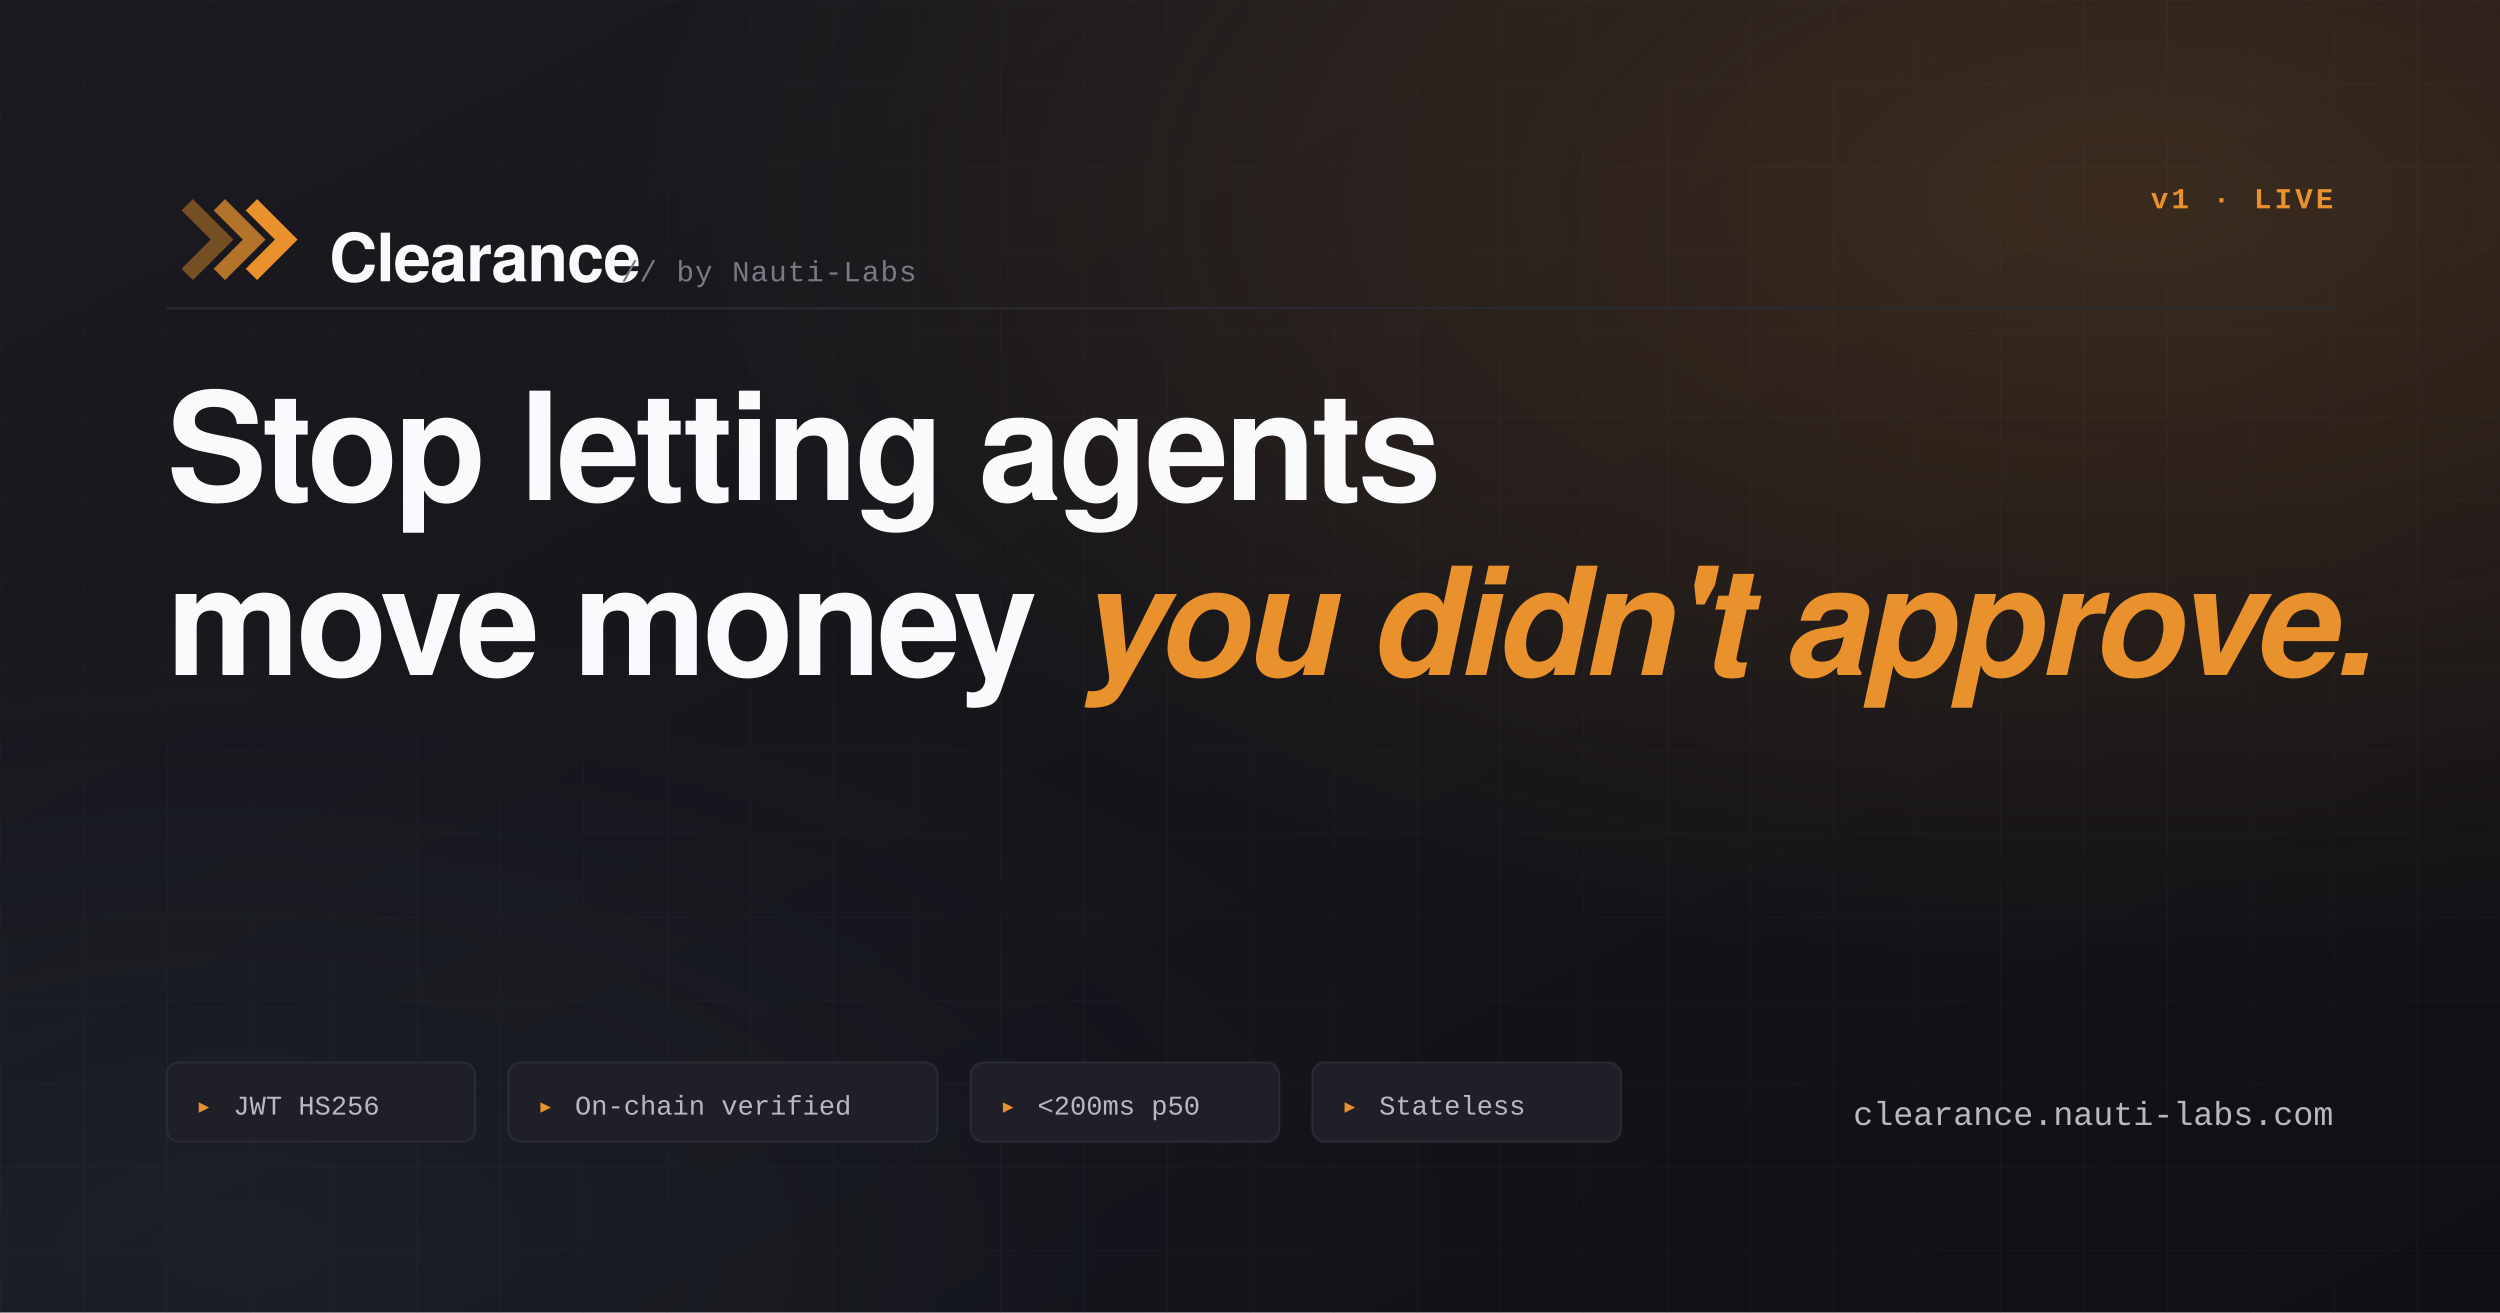
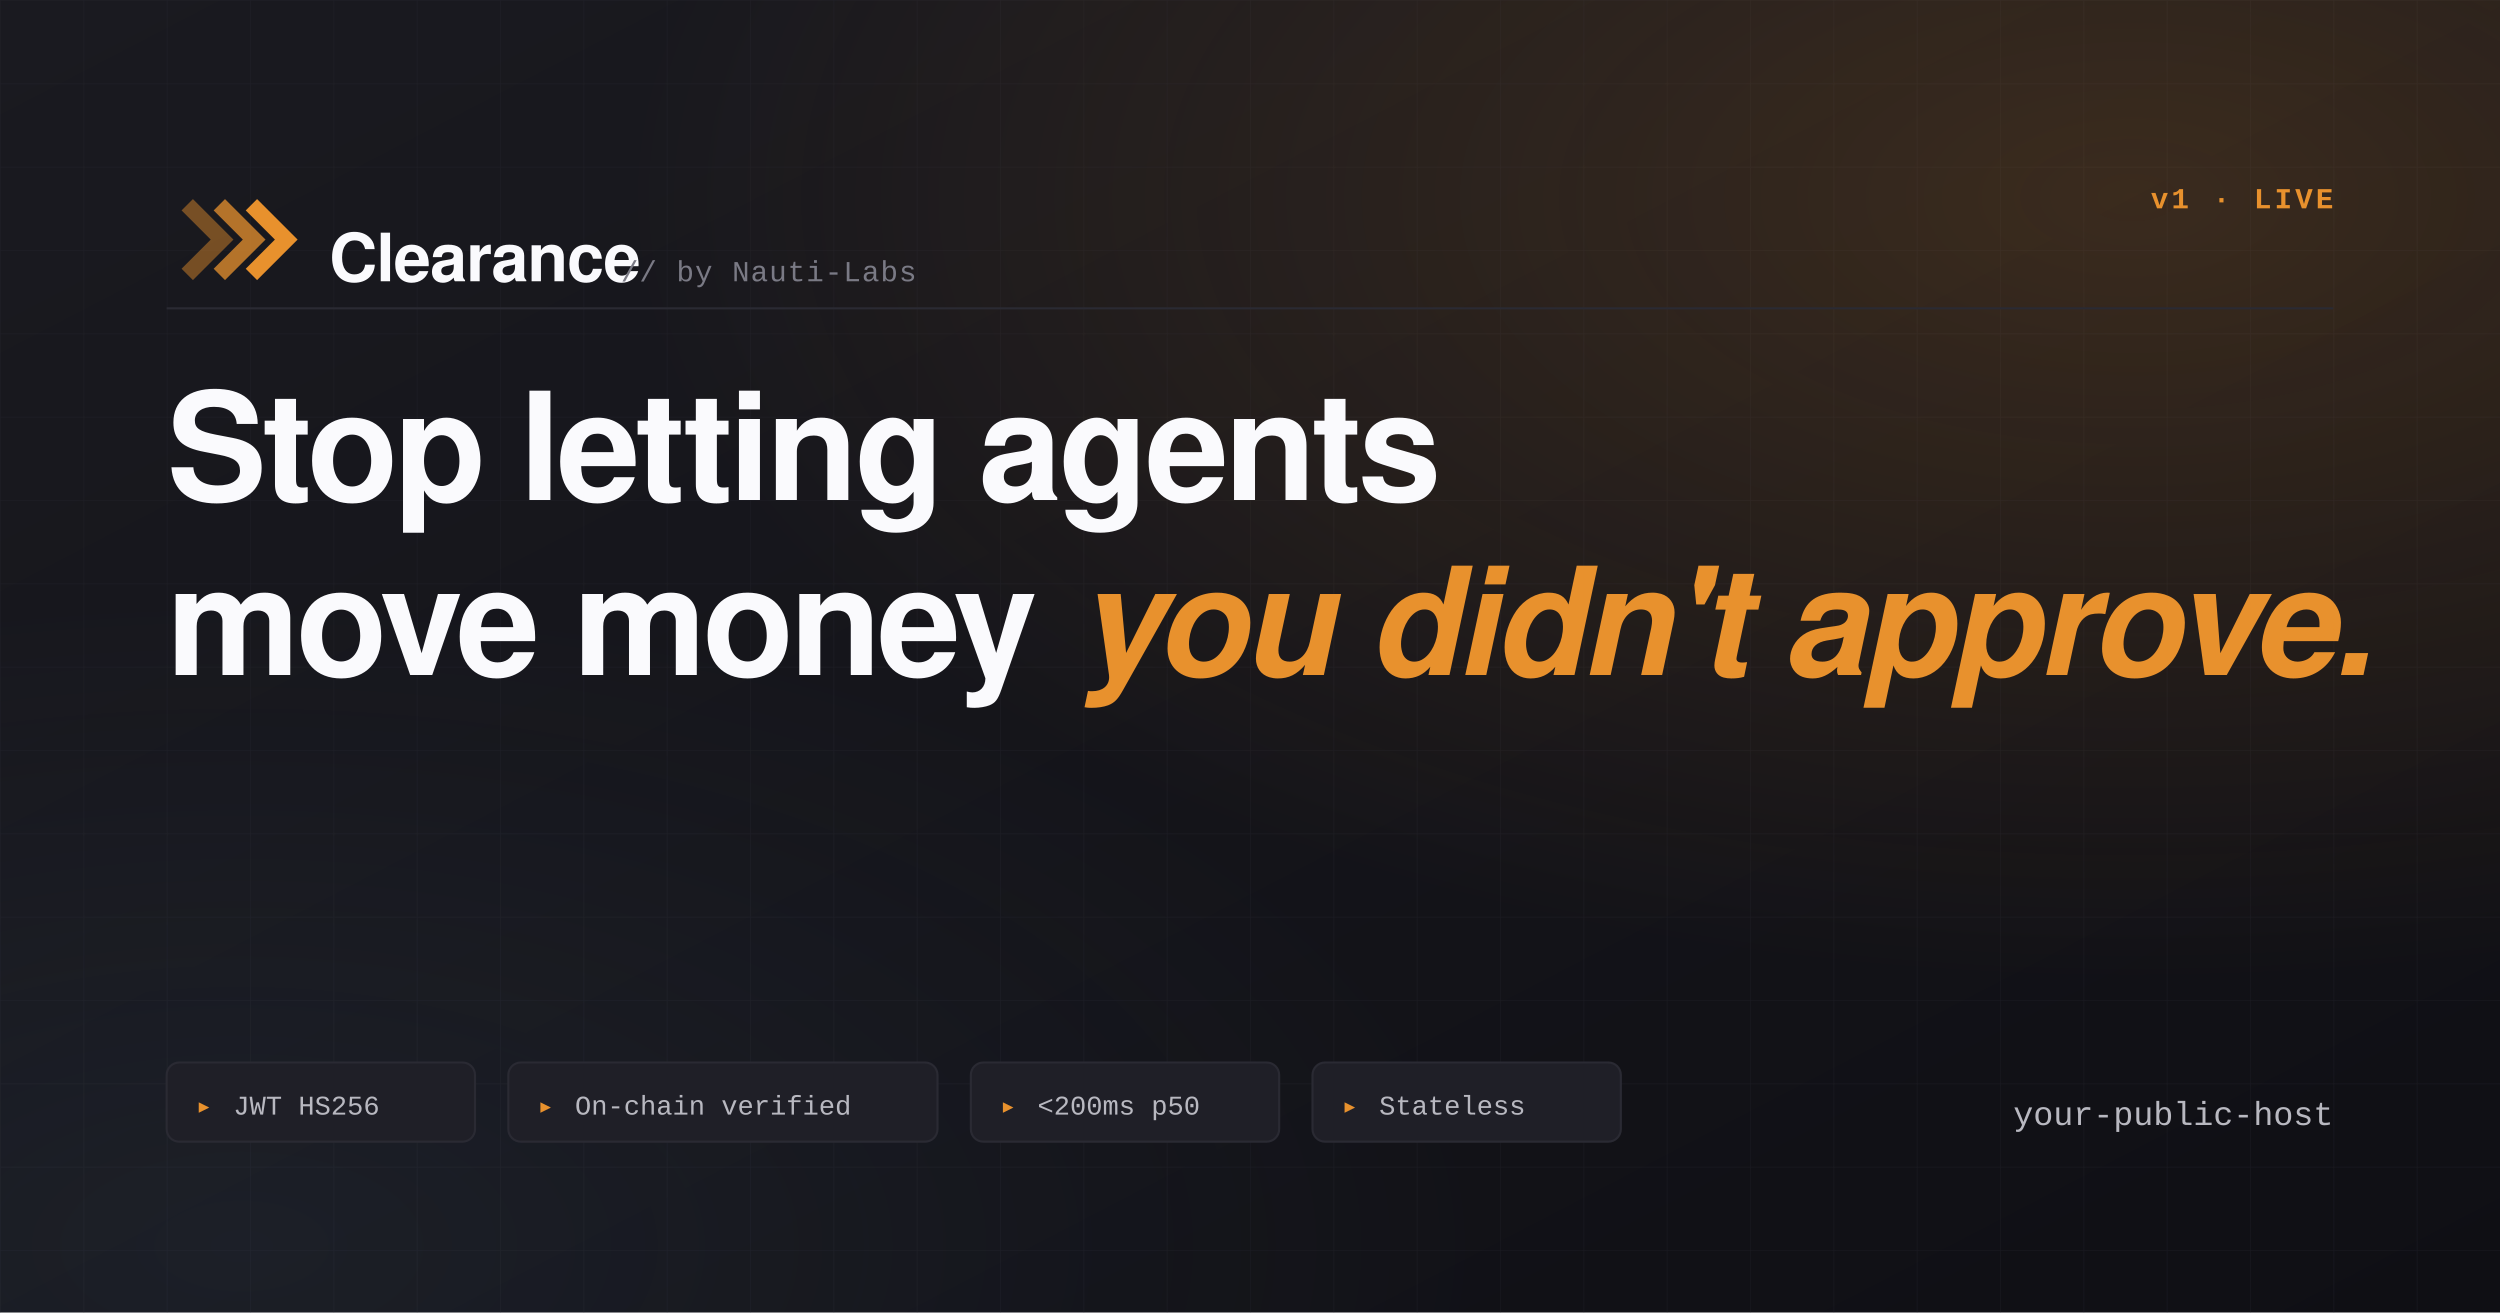
<svg xmlns="http://www.w3.org/2000/svg" viewBox="0 0 1200 630" width="1200" height="630">
  <defs>
    <linearGradient id="bg-grad" x1="0" y1="0" x2="1" y2="1">
      <stop offset="0%" stop-color="#1a1a20" />
      <stop offset="100%" stop-color="#0f0f14" />
    </linearGradient>
    <radialGradient id="amber-glow" cx="0.85" cy="0.15" r="0.6">
      <stop offset="0%" stop-color="#E8912D" stop-opacity="0.18" />
      <stop offset="100%" stop-color="#E8912D" stop-opacity="0" />
    </radialGradient>
    <radialGradient id="steel-glow" cx="0.1" cy="0.95" r="0.5">
      <stop offset="0%" stop-color="#55708d" stop-opacity="0.12" />
      <stop offset="100%" stop-color="#55708d" stop-opacity="0" />
    </radialGradient>
    <pattern id="grid" width="40" height="40" patternUnits="userSpaceOnUse">
      <path d="M 40 0 L 0 0 0 40" fill="none" stroke="#2a2a33" stroke-width="0.5" opacity="0.4" />
    </pattern>
  </defs>
  <rect width="1200" height="630" fill="url(#bg-grad)" />
  <rect width="1200" height="630" fill="url(#grid)" />
  <rect width="1200" height="630" fill="url(#amber-glow)" />
  <rect width="1200" height="630" fill="url(#steel-glow)" />
  <g transform="translate(80, 80)">
    <g transform="scale(0.7)">
      <path d="M 18 30 L 38 50 L 18 70" stroke="#E8912D" stroke-width="11" stroke-linecap="square" stroke-linejoin="miter" opacity="0.45" fill="none" />
      <path d="M 40 30 L 60 50 L 40 70" stroke="#E8912D" stroke-width="11" stroke-linecap="square" stroke-linejoin="miter" opacity="0.75" fill="none" />
      <path d="M 62 30 L 82 50 L 62 70" stroke="#E8912D" stroke-width="11" stroke-linecap="square" stroke-linejoin="miter" fill="none" />
    </g>
    <text x="78" y="55" font-family="'Helvetica Neue', Helvetica, Arial, sans-serif" font-size="32" font-weight="700" fill="#fafafd" letter-spacing="-0.5">Clearance</text>
    <text x="218" y="55" font-family="Menlo, 'Courier New', monospace" font-size="14" font-weight="500" fill="#7a7a85" letter-spacing="0.5">// by Nauti-Labs</text>
  </g>
  <g transform="translate(1120, 100)">
    <text text-anchor="end" font-family="Menlo, 'Courier New', monospace" font-size="14" font-weight="600" fill="#E8912D" letter-spacing="1.5">v1 · LIVE</text>
  </g>
  <line x1="80" y1="148" x2="1120" y2="148" stroke="#2a2a33" stroke-width="1" />
  <g transform="translate(80, 240)">
    <text font-family="'Helvetica Neue', Helvetica, Arial, sans-serif" font-size="72" font-weight="700" fill="#fafafd" letter-spacing="-2">
      <tspan x="0" dy="0">Stop letting agents</tspan>
      <tspan x="0" dy="84">move money </tspan>
      <tspan font-style="italic" fill="#E8912D" font-weight="600">you didn't approve.</tspan>
    </text>
  </g>
  <g transform="translate(80, 510)">
    <rect x="0" y="0" width="148" height="38" rx="6" fill="#1f1f27" stroke="#2a2a33" />
    <text x="14" y="25" font-family="Menlo, 'Courier New', monospace" font-size="13" font-weight="600" fill="#E8912D">▸</text>
    <text x="32" y="25" font-family="Menlo, 'Courier New', monospace" font-size="13" font-weight="500" fill="#b8b8c0">JWT HS256</text>
    <rect x="164" y="0" width="206" height="38" rx="6" fill="#1f1f27" stroke="#2a2a33" />
    <text x="178" y="25" font-family="Menlo, 'Courier New', monospace" font-size="13" font-weight="600" fill="#E8912D">▸</text>
    <text x="196" y="25" font-family="Menlo, 'Courier New', monospace" font-size="13" font-weight="500" fill="#b8b8c0">On-chain verified</text>
    <rect x="386" y="0" width="148" height="38" rx="6" fill="#1f1f27" stroke="#2a2a33" />
    <text x="400" y="25" font-family="Menlo, 'Courier New', monospace" font-size="13" font-weight="600" fill="#E8912D">▸</text>
    <text x="418" y="25" font-family="Menlo, 'Courier New', monospace" font-size="13" font-weight="500" fill="#b8b8c0">&lt;200ms p50</text>
    <rect x="550" y="0" width="148" height="38" rx="6" fill="#1f1f27" stroke="#2a2a33" />
    <text x="564" y="25" font-family="Menlo, 'Courier New', monospace" font-size="13" font-weight="600" fill="#E8912D">▸</text>
    <text x="582" y="25" font-family="Menlo, 'Courier New', monospace" font-size="13" font-weight="500" fill="#b8b8c0">Stateless</text>
  </g>
  <g transform="translate(1120, 540)">
-     <text text-anchor="end" font-family="Menlo, 'Courier New', monospace" font-size="16" font-weight="500" fill="#b8b8c0">clearance.nauti-labs.com</text>
+     <text text-anchor="end" font-family="Menlo, 'Courier New', monospace" font-size="16" font-weight="500" fill="#b8b8c0">your-public-host</text>
  </g>
</svg>
